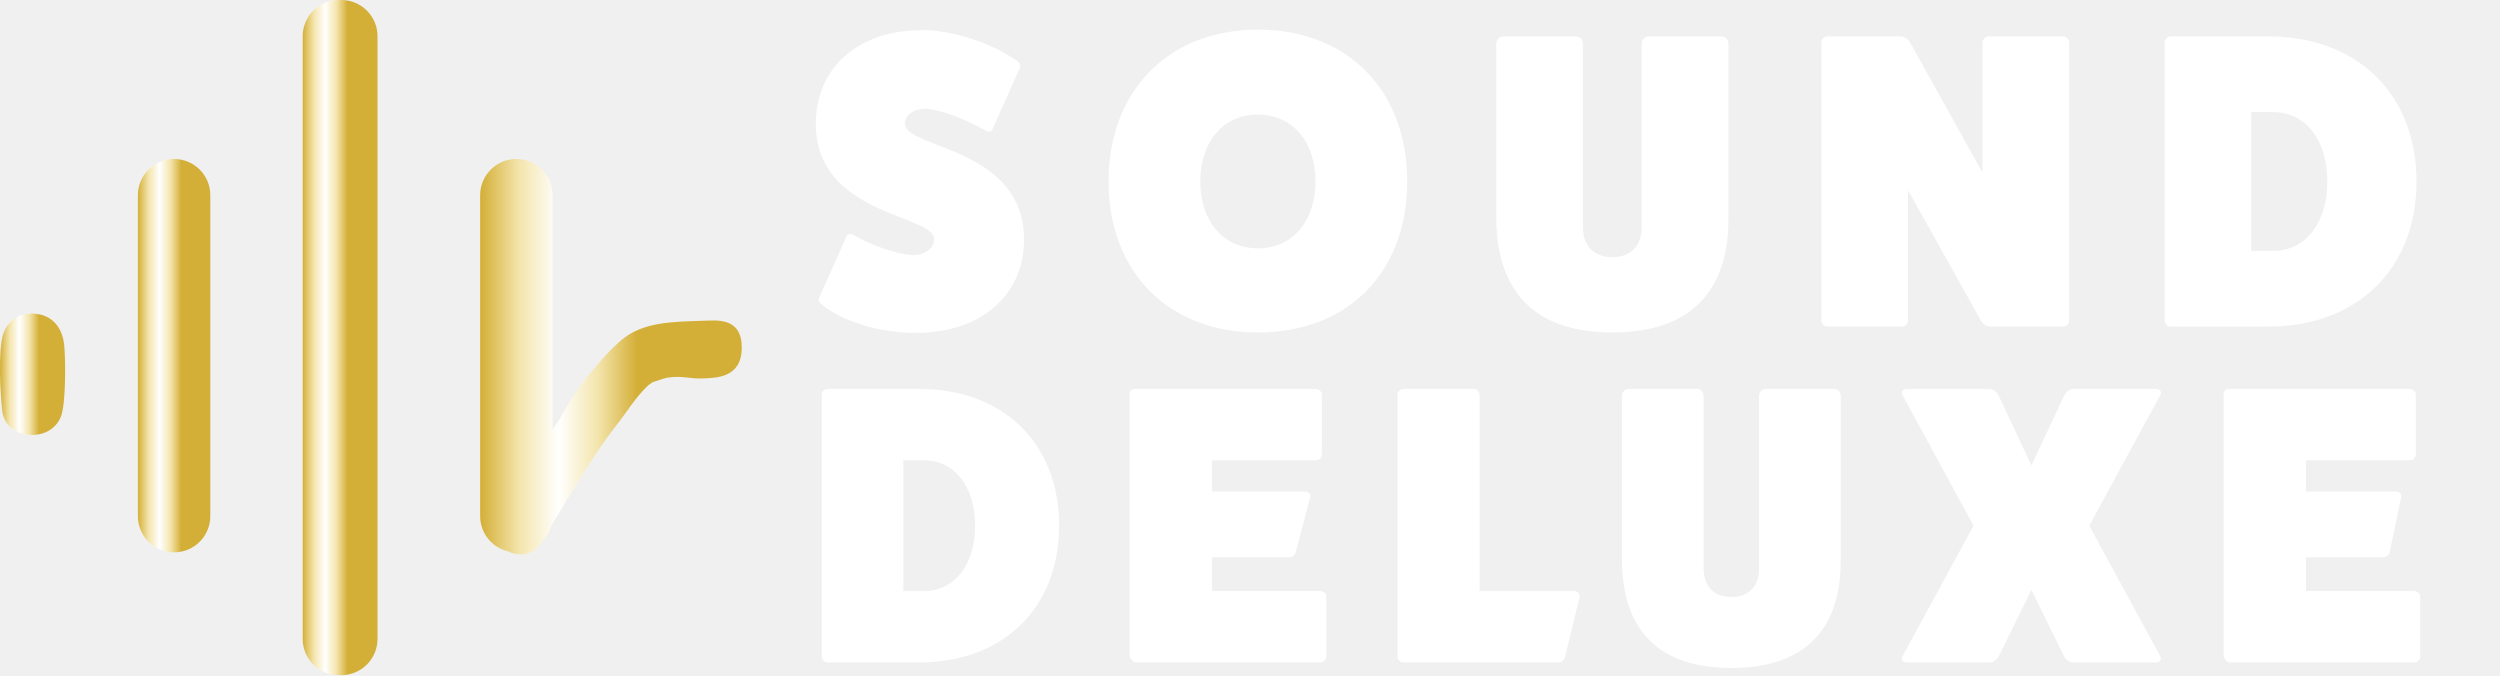
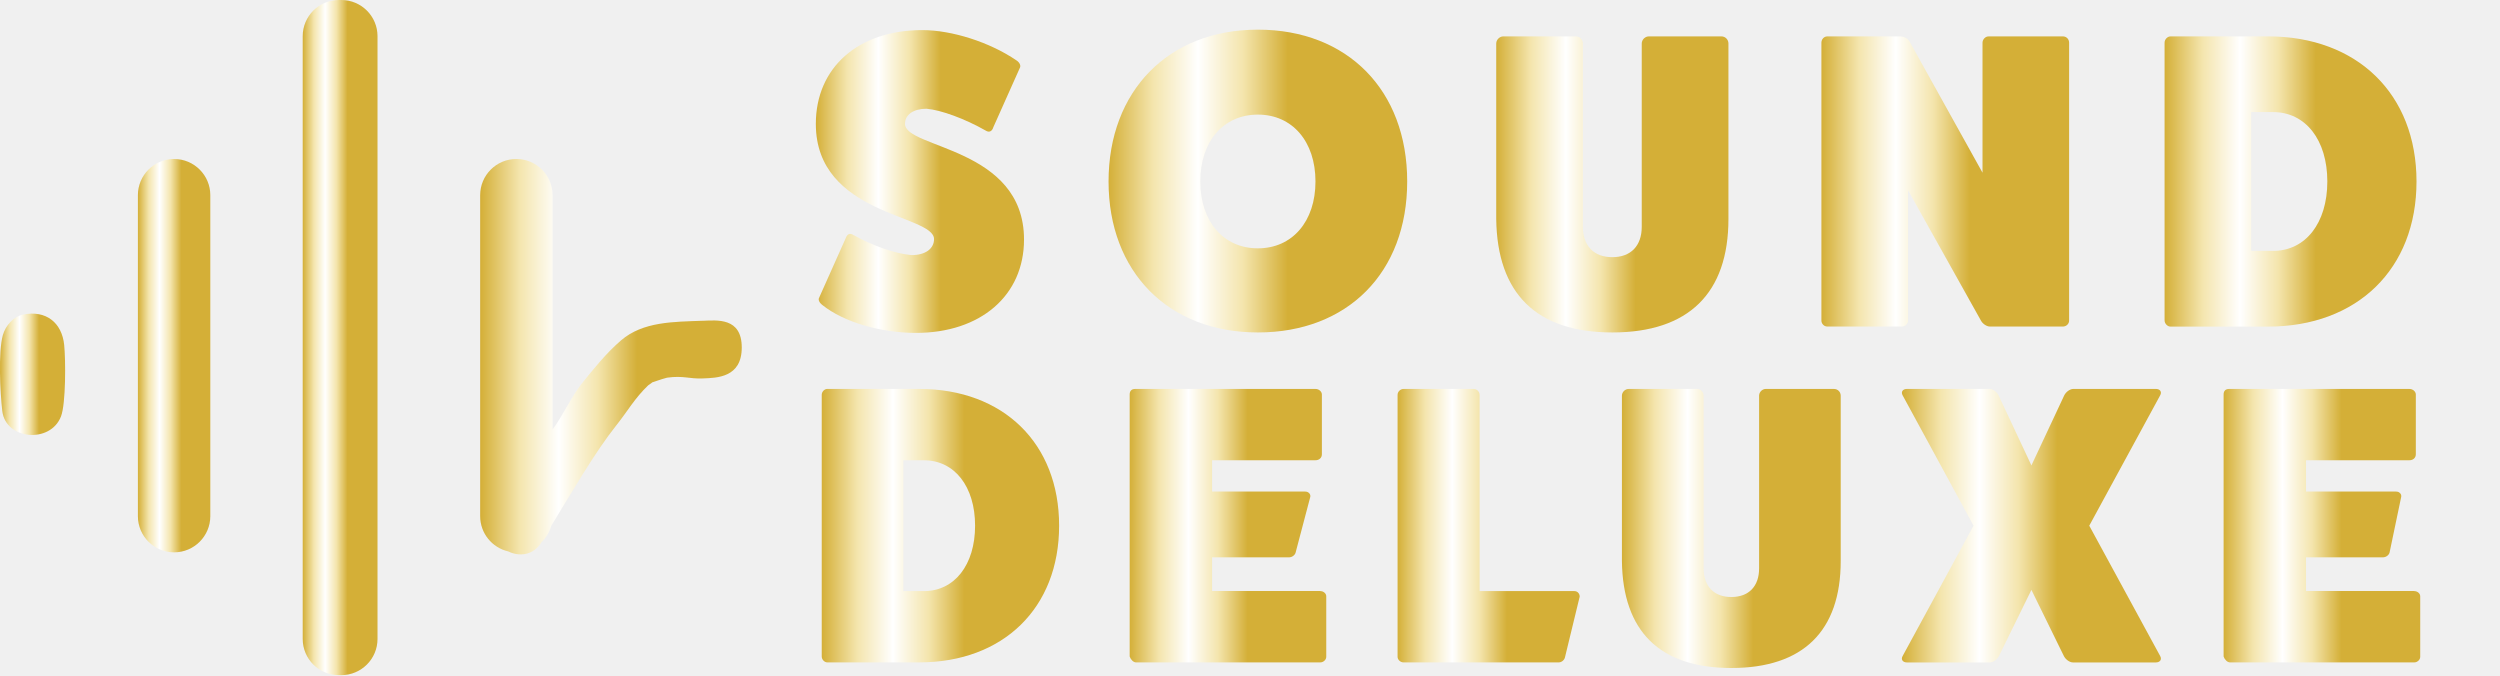
<svg xmlns="http://www.w3.org/2000/svg" id="Capa_1" version="1.1" viewBox="0 0 1171 316.24">
  <defs>
    <linearGradient id="goldShine" x1="0%" y1="0%" x2="100%" y2="0%">
      <stop offset="0%" style="stop-color:#d4af37">
        <animate attributeName="offset" values="-0.5;1" dur="3s" repeatCount="indefinite" />
      </stop>
      <stop offset="15%" style="stop-color:#f4e5ad">
        <animate attributeName="offset" values="-0.35;1.15" dur="3s" repeatCount="indefinite" />
      </stop>
      <stop offset="30%" style="stop-color:#fff">
        <animate attributeName="offset" values="-0.2;1.3" dur="3s" repeatCount="indefinite" />
      </stop>
      <stop offset="45%" style="stop-color:#f4e5ad">
        <animate attributeName="offset" values="-0.05;1.45" dur="3s" repeatCount="indefinite" />
      </stop>
      <stop offset="60%" style="stop-color:#d4af37">
        <animate attributeName="offset" values="0.1;1.6" dur="3s" repeatCount="indefinite" />
      </stop>
    </linearGradient>
    <style>
      .st0 {
        fill: url(#goldShine);
      }
      .st1 {
-         fill: #fff;
+         fill: url(#goldShine);
      }
    </style>
  </defs>
  <path class="st0" d="M10.83,147.35c10.64-2.2,18.19,3.74,19.24,14.26.7,6.96.81,27.48-1.5,33.44-4.98,12.86-25.88,10.95-27.49-2.46-1.01-8.44-1.95-28.02.29-35.73,1.26-4.33,4.9-8.58,9.45-9.52h.01Z" />
  <rect class="st0" x="141.79" y="0" width="35.04" height="316.24" rx="16.96" ry="16.96" />
  <path class="st0" d="M81.55,74.47h0c9.37,0,16.96,7.59,16.96,16.96v150.33c0,9.37-7.59,16.96-16.96,16.96h0c-9.37,0-16.96-7.59-16.96-16.96V91.43c0-9.37,7.59-16.96,16.96-16.96Z" />
  <g>
    <path class="st1" d="M396.14,111.61c.6-1.97,1.97-2.57,3.54-1.57,9.06,5.12,19.9,8.87,27.38,9.45,6.31,0,10.44-2.96,10.44-7.48,0-11.62-55.36-11.03-55.36-53.98,0-26.4,19.9-43.93,49.84-43.93,13.99,0,31.72,5.71,44.13,14.19,1.57.99,2.17,2.57,1.57,3.54l-12.41,27.78c-.6,1.97-1.97,2.57-3.54,1.57-9.65-5.51-20.88-9.65-27.78-10.25-6.11,0-10.05,2.76-10.05,7.09,0,11.62,55.75,10.84,55.75,54.18,0,26.2-20.29,43.73-50.64,43.73-16.55,0-33.89-5.12-43.73-13-1.57-1.18-2.17-2.57-1.57-3.54l12.41-27.78h0Z" />
    <path class="st1" d="M589.19,155.72c-41.96,0-69.94-28.37-69.94-70.72s27.98-71.11,69.94-71.11,69.94,28.37,69.94,71.11-27.98,70.72-69.94,70.72ZM589.19,53.68c-16.16,0-26.98,12.61-26.98,31.32s10.84,31.32,26.98,31.32,26.98-12.61,26.98-31.32-10.84-31.32-26.98-31.32Z" />
    <path class="st1" d="M806.26,17.04c1.97,0,3.34,1.57,3.34,3.34v82.15c0,34.86-18.72,53.19-54.38,53.19s-53.98-18.32-54.38-53.19V20.38c0-1.77,1.57-3.34,3.34-3.34h33.89c1.97,0,3.34,1.57,3.34,3.34v85.7c0,9.06,5.12,14.38,13.79,14.38s13.79-5.31,13.79-14.19V20.38c0-1.77,1.57-3.34,3.34-3.34h33.91Z" />
    <path class="st1" d="M966.22,17.04c1.77,0,2.95,1.37,2.95,2.95v130.21c0,1.37-1.18,2.76-2.95,2.76h-34.08c-1.37,0-3.15-.99-4.14-2.57l-34.28-61.27v61.07c0,1.37-1.18,2.76-2.95,2.76h-34.86c-1.57,0-2.76-1.37-2.76-2.76V20c0-1.57,1.18-2.95,2.76-2.95h34.08c1.77,0,3.74.99,4.54,2.57l34.08,61.27V20.01c0-1.57,1.37-2.95,2.76-2.95h34.86v-.03Z" />
    <path class="st1" d="M1062.35,17.04c41.76,0,69.54,26.98,69.54,67.97s-27.78,67.97-69.54,67.97h-45.7c-1.37,0-2.76-1.37-2.76-2.95V20c0-1.57,1.37-2.95,2.76-2.95h45.7ZM1064.71,117.52c15.16,0,25.41-13,25.41-32.51s-10.25-32.51-25.41-32.51h-10.25v65.01h10.25Z" />
    <path class="st1" d="M430.56,182.18c39.36,0,65.53,25.44,65.53,64.04s-26.18,64.04-65.53,64.04h-43.07c-1.3,0-2.59-1.3-2.59-2.78v-122.53c0-1.49,1.3-2.78,2.59-2.78h43.07,0ZM432.78,276.87c14.3,0,23.95-12.26,23.95-30.64s-9.65-30.63-23.95-30.63h-9.65v61.27h9.65Z" />
    <path class="st1" d="M618.44,276.87c1.49,0,2.78,1.12,2.78,2.41v28.4c0,1.3-1.3,2.59-2.78,2.59h-86.32c-1.3,0-2.59-1.49-2.98-2.78v-122.72c0-1.67.92-2.59,2.59-2.59h84.46c1.67,0,2.98,1.3,2.98,2.59v28.03c0,1.67-1.3,2.78-2.98,2.78h-48.45v14.67h43.61c1.67,0,2.59,1.3,2.41,2.41l-6.85,25.99c-.18,1.12-1.49,2.41-3.16,2.41h-36.01v15.77h50.68v.03Z" />
    <path class="st1" d="M737.52,276.87c1.3,0,2.41,1.12,2.41,2.59l-6.85,28.22c-.18,1.3-1.49,2.59-2.98,2.59h-72.69c-1.49,0-2.78-1.3-2.78-2.59v-122.72c0-1.49,1.3-2.78,2.78-2.78h32.86c1.49,0,2.78,1.3,2.78,2.78v91.89h44.46,0Z" />
    <path class="st1" d="M859.03,182.18c1.86,0,3.16,1.49,3.16,3.16v77.42c0,32.86-17.63,50.13-51.23,50.13s-50.86-17.26-51.25-50.13v-77.42c0-1.67,1.49-3.16,3.16-3.16h31.93c1.86,0,3.16,1.49,3.16,3.16v80.75c0,8.55,4.83,13.55,13,13.55s13-5.02,13-13.36v-80.95c0-1.67,1.49-3.16,3.16-3.16h31.93-.01Z" />
    <path class="st1" d="M1011.84,307.31c.92,1.67-.18,2.98-2.04,2.98h-38.8c-1.67,0-3.53-1.49-4.27-2.98l-15.22-31.01-15.22,31.01c-.74,1.49-2.59,2.98-4.27,2.98h-38.8c-1.86,0-2.98-1.3-2.04-2.98l33.23-61.08-33.23-61.08c-.92-1.67.18-2.98,2.04-2.98h38.62c1.67,0,3.53,1.49,4.27,2.98l15.4,32.86,15.4-32.86c.74-1.49,2.59-2.98,4.27-2.98h38.62c1.86,0,2.98,1.3,2.04,2.98l-33.23,61.08,33.23,61.08Z" />
    <path class="st1" d="M1130.84,276.87c1.49,0,2.79,1.12,2.79,2.41v28.4c0,1.3-1.3,2.59-2.79,2.59h-86.32c-1.3,0-2.59-1.49-2.98-2.78v-122.72c0-1.67.92-2.59,2.59-2.59h84.46c1.67,0,2.98,1.3,2.98,2.59v28.03c0,1.67-1.3,2.78-2.98,2.78h-48.45v14.67h42.19c1.67,0,2.59,1.3,2.41,2.41l-5.43,25.99c-.18,1.12-1.49,2.41-3.16,2.41h-36.01v15.77h50.68v.03Z" />
  </g>
  <path class="st0" d="M329.09,150.24c-13.42.52-27.88.3-38.23,9.22-6.87,5.91-12.69,13.17-18.36,20.2-4.63,5.74-9.21,15.58-13.67,21.51v-109.74c0-9.37-7.59-16.96-16.96-16.96s-16.96,7.59-16.96,16.96v150.34c0,8.04,5.6,14.76,13.11,16.5,5.2,2.56,11.86,1.95,15.67-4.35,2.11-2.06,3.68-4.66,4.5-7.58,9.33-15.28,20.52-34.61,30.43-47.04,5.49-6.89,8.58-12.66,14.94-18.76.4-.39,1.15-.69,1.95-1.44.13-.05,2.06-.64,2.37-.79.39-.19,4.17-1.35,4.6-1.41,7.77-1.05,10.12.61,16.61.36,6.75-.26,18.35-.36,18.35-14.5s-11.57-12.76-18.35-12.5v-.02ZM309.06,180.52c.07-.04.13-.07.19-.1-.06.03-.12.06-.19.1Z" />
</svg>
